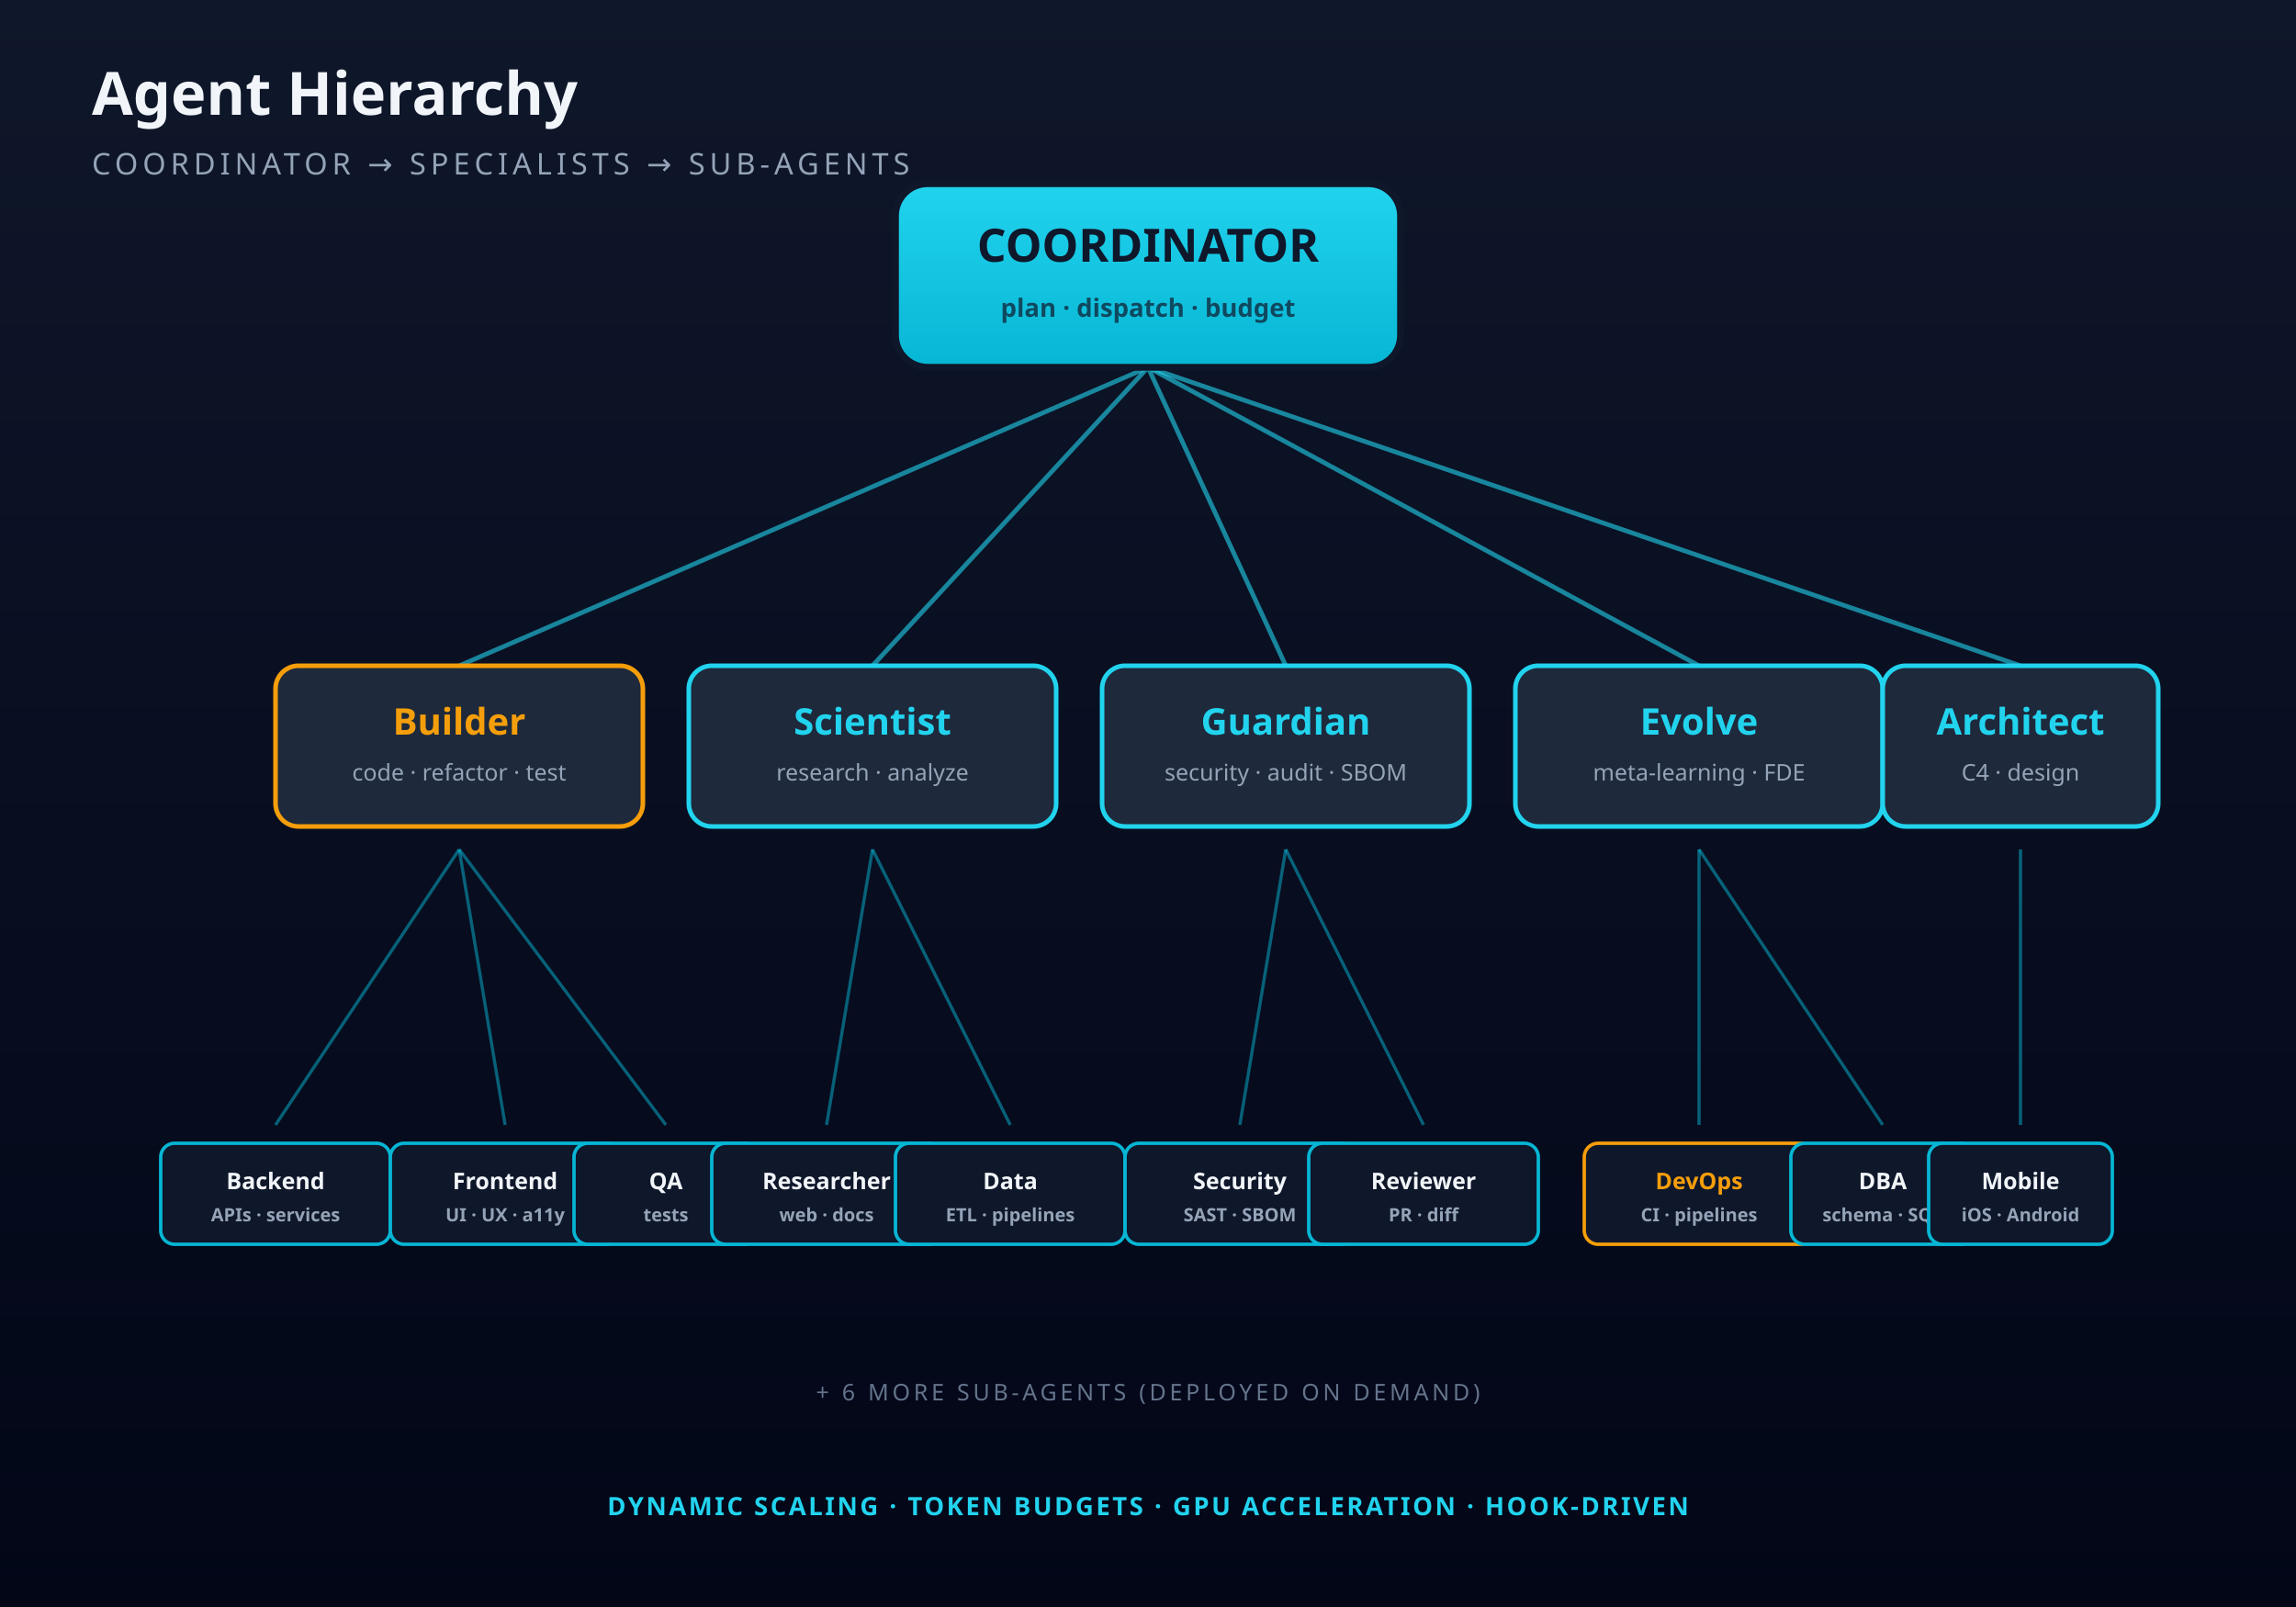
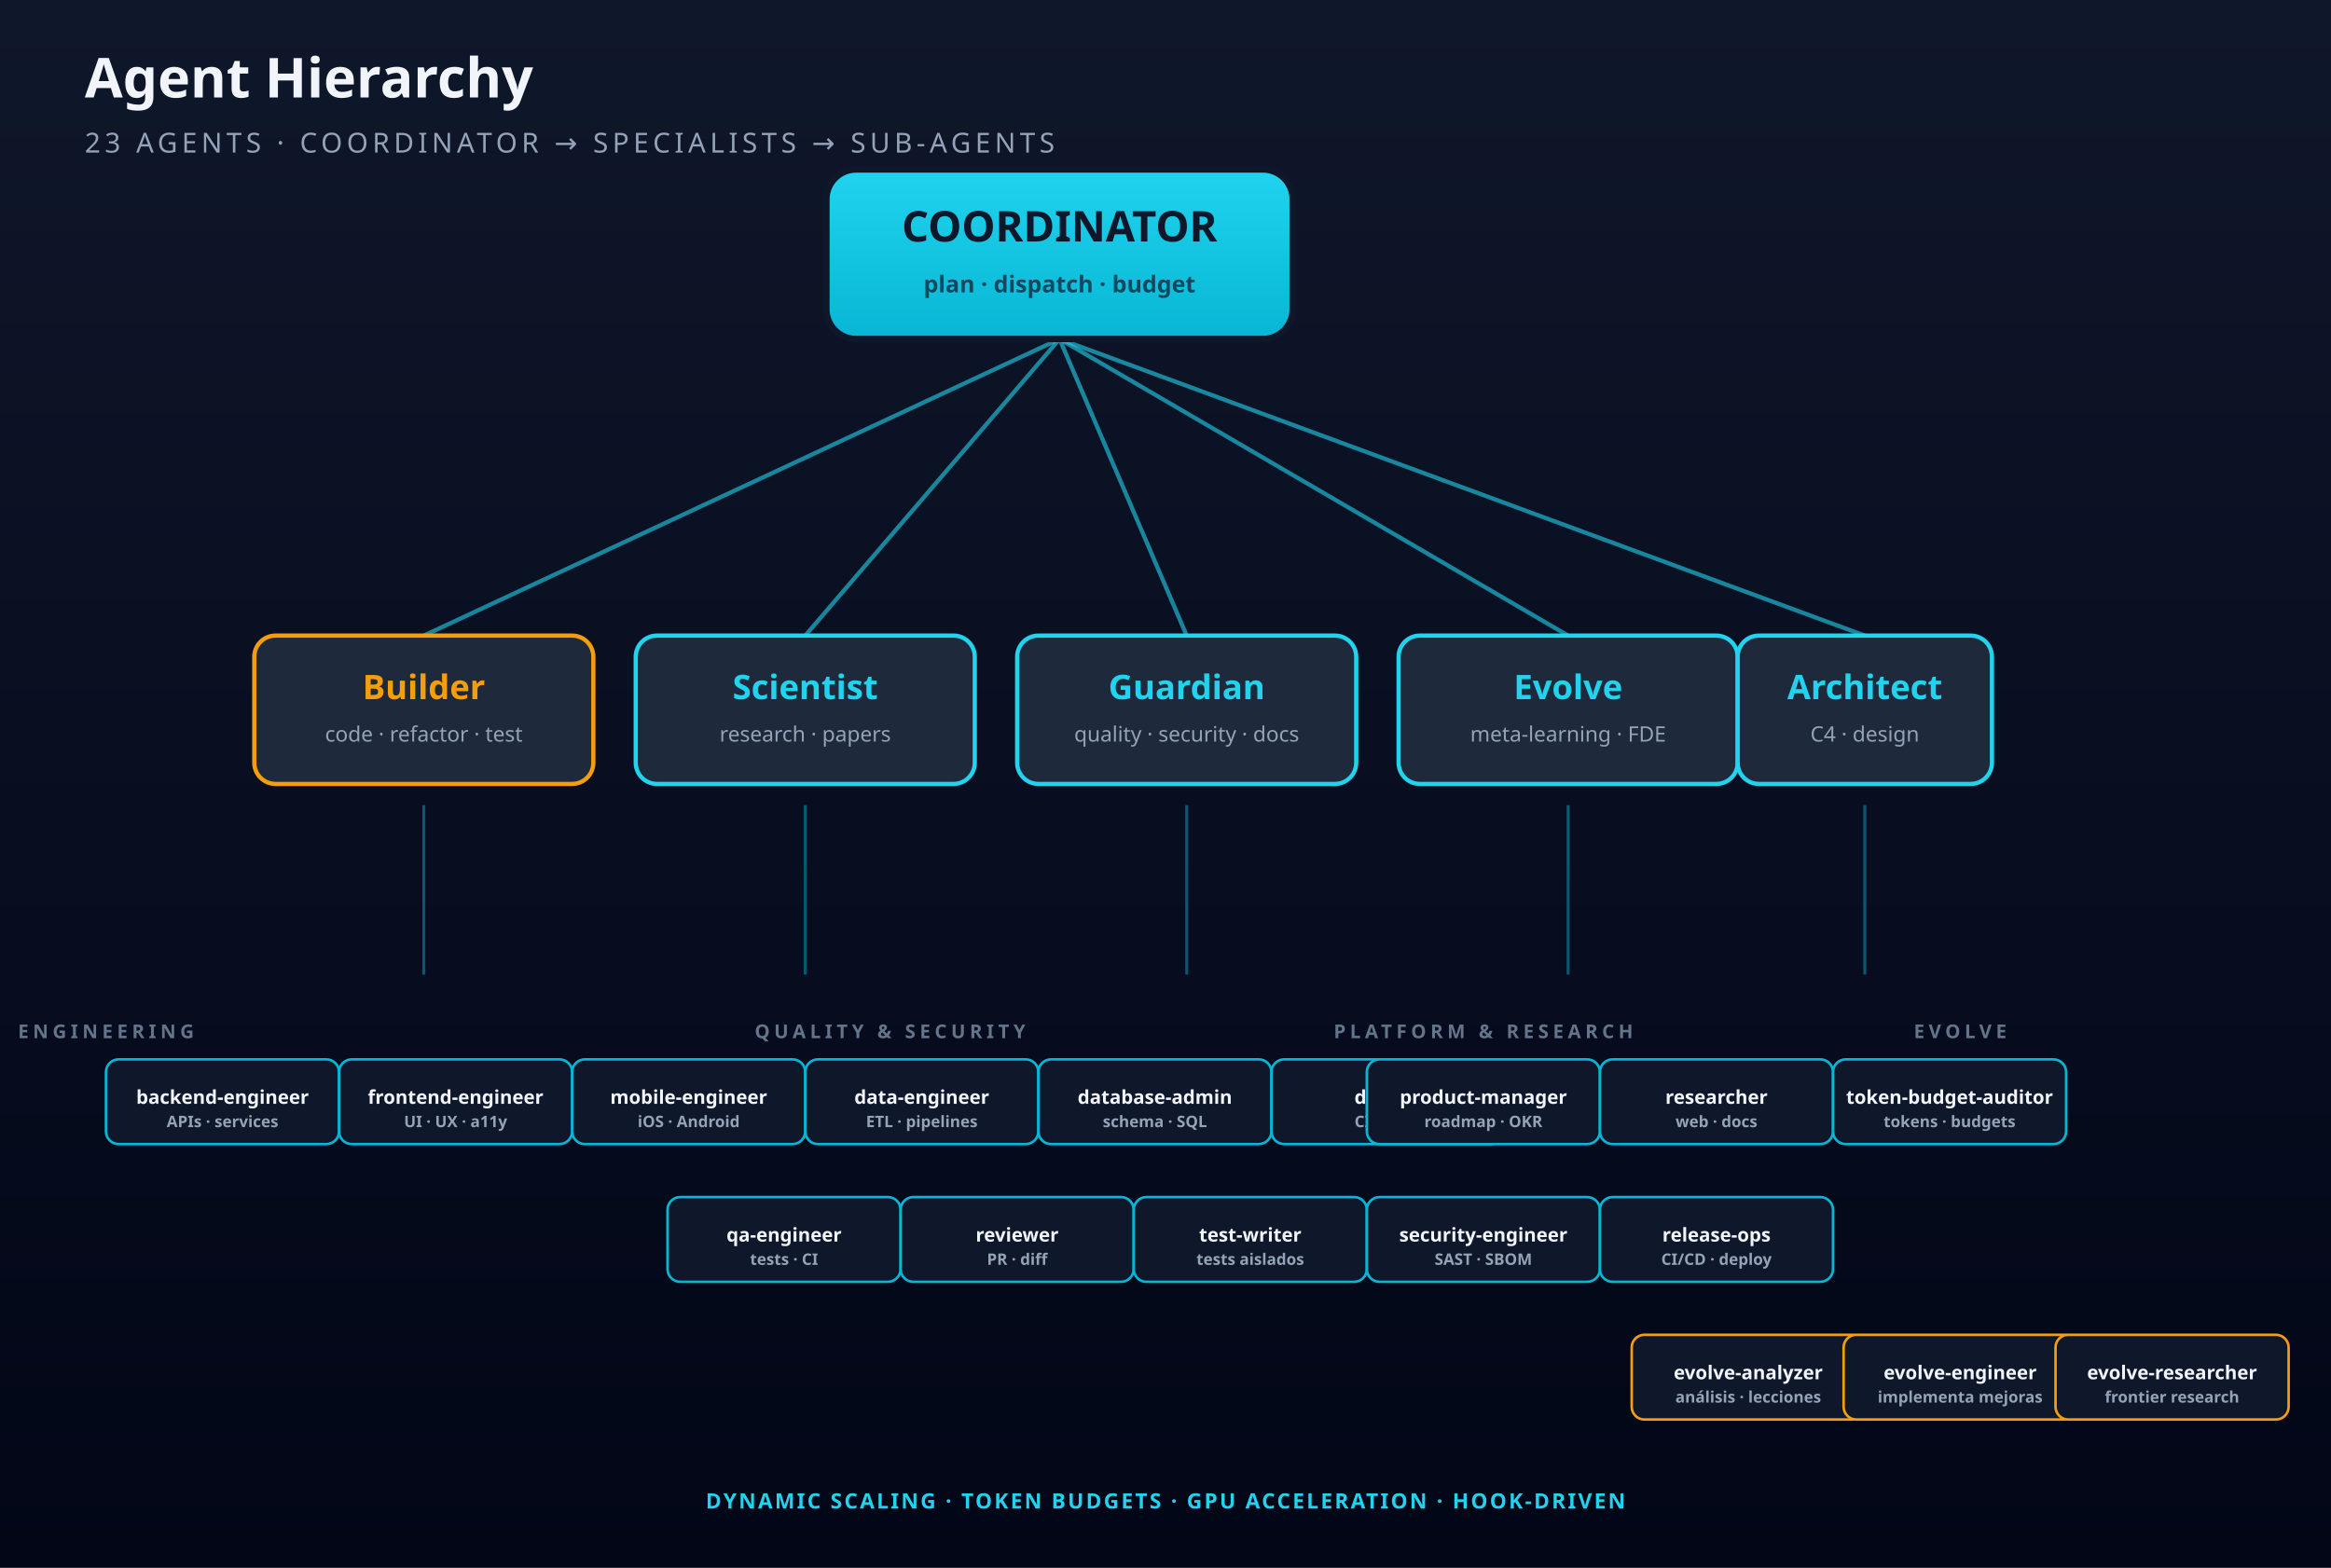
- <svg xmlns="http://www.w3.org/2000/svg" viewBox="0 0 1000 700" width="1000" height="700" role="img" aria-label="Swarmind agents hierarchy">
+ <svg xmlns="http://www.w3.org/2000/svg" viewBox="0 0 1100 740" width="1100" height="740" role="img" aria-label="Swarmind agents hierarchy">
  <defs>
    <linearGradient id="bg" x1="0" y1="0" x2="0" y2="1">
      <stop offset="0%" stop-color="#0F172A" />
      <stop offset="100%" stop-color="#020617" />
    </linearGradient>
    <linearGradient id="cyan" x1="0" y1="0" x2="0" y2="1">
      <stop offset="0%" stop-color="#22D3EE" />
      <stop offset="100%" stop-color="#06B6D4" />
    </linearGradient>
  </defs>
-   <rect width="1000" height="700" fill="url(#bg)" />
+   <rect width="1100" height="740" fill="url(#bg)" />
  <g font-family="ui-sans-serif, system-ui, sans-serif" fill="#F1F5F9">
-     <text x="40" y="50" font-size="26" font-weight="800">Agent Hierarchy</text>
-     <text x="40" y="76" font-size="13" fill="#94A3B8" font-weight="500" letter-spacing="2">COORDINATOR → SPECIALISTS → SUB-AGENTS</text>
+     <text x="40" y="46" font-size="26" font-weight="800">Agent Hierarchy</text>
+     <text x="40" y="72" font-size="13" fill="#94A3B8" font-weight="500" letter-spacing="2">23 AGENTS · COORDINATOR → SPECIALISTS → SUB-AGENTS</text>
  </g>
  <g stroke="#22D3EE" stroke-width="2" fill="none" stroke-opacity="0.6">
-     <line x1="500" y1="160" x2="200" y2="290" />
-     <line x1="500" y1="160" x2="380" y2="290" />
-     <line x1="500" y1="160" x2="560" y2="290" />
-     <line x1="500" y1="160" x2="740" y2="290" />
-     <line x1="500" y1="160" x2="880" y2="290" />
+     <line x1="500" y1="160" x2="200" y2="300" />
+     <line x1="500" y1="160" x2="380" y2="300" />
+     <line x1="500" y1="160" x2="560" y2="300" />
+     <line x1="500" y1="160" x2="740" y2="300" />
+     <line x1="500" y1="160" x2="880" y2="300" />
  </g>
  <g font-family="ui-sans-serif, system-ui, sans-serif">
    <g transform="translate(500,120)">
      <rect x="-110" y="-40" width="220" height="80" rx="14" fill="url(#cyan)" stroke="#0F172A" stroke-width="3" />
      <text x="0" y="-6" text-anchor="middle" font-size="20" font-weight="800" fill="#0F172A">COORDINATOR</text>
      <text x="0" y="18" text-anchor="middle" font-size="11" font-weight="600" fill="#0F172A" opacity="0.7">plan · dispatch · budget</text>
    </g>
-     <g transform="translate(200,330)">
+     <g transform="translate(200,340)">
      <rect x="-80" y="-40" width="160" height="70" rx="10" fill="#1E293B" stroke="#F59E0B" stroke-width="2" />
      <text x="0" y="-10" text-anchor="middle" font-size="16" font-weight="700" fill="#F59E0B">Builder</text>
      <text x="0" y="10" text-anchor="middle" font-size="10" fill="#94A3B8">code · refactor · test</text>
    </g>
-     <g transform="translate(380,330)">
+     <g transform="translate(380,340)">
      <rect x="-80" y="-40" width="160" height="70" rx="10" fill="#1E293B" stroke="#22D3EE" stroke-width="2" />
      <text x="0" y="-10" text-anchor="middle" font-size="16" font-weight="700" fill="#22D3EE">Scientist</text>
-       <text x="0" y="10" text-anchor="middle" font-size="10" fill="#94A3B8">research · analyze</text>
+       <text x="0" y="10" text-anchor="middle" font-size="10" fill="#94A3B8">research · papers</text>
    </g>
-     <g transform="translate(560,330)">
+     <g transform="translate(560,340)">
      <rect x="-80" y="-40" width="160" height="70" rx="10" fill="#1E293B" stroke="#22D3EE" stroke-width="2" />
      <text x="0" y="-10" text-anchor="middle" font-size="16" font-weight="700" fill="#22D3EE">Guardian</text>
-       <text x="0" y="10" text-anchor="middle" font-size="10" fill="#94A3B8">security · audit · SBOM</text>
+       <text x="0" y="10" text-anchor="middle" font-size="10" fill="#94A3B8">quality · security · docs</text>
    </g>
-     <g transform="translate(740,330)">
+     <g transform="translate(740,340)">
      <rect x="-80" y="-40" width="160" height="70" rx="10" fill="#1E293B" stroke="#22D3EE" stroke-width="2" />
      <text x="0" y="-10" text-anchor="middle" font-size="16" font-weight="700" fill="#22D3EE">Evolve</text>
      <text x="0" y="10" text-anchor="middle" font-size="10" fill="#94A3B8">meta-learning · FDE</text>
    </g>
-     <g transform="translate(880,330)">
+     <g transform="translate(880,340)">
      <rect x="-60" y="-40" width="120" height="70" rx="10" fill="#1E293B" stroke="#22D3EE" stroke-width="2" />
      <text x="0" y="-10" text-anchor="middle" font-size="16" font-weight="700" fill="#22D3EE">Architect</text>
      <text x="0" y="10" text-anchor="middle" font-size="10" fill="#94A3B8">C4 · design</text>
    </g>
  </g>
-   <g stroke="#06B6D4" stroke-width="1.4" fill="none" stroke-opacity="0.5">
-     <line x1="200" y1="370" x2="120" y2="490" />
-     <line x1="200" y1="370" x2="220" y2="490" />
-     <line x1="200" y1="370" x2="290" y2="490" />
-     <line x1="380" y1="370" x2="360" y2="490" />
-     <line x1="380" y1="370" x2="440" y2="490" />
-     <line x1="560" y1="370" x2="540" y2="490" />
-     <line x1="560" y1="370" x2="620" y2="490" />
-     <line x1="740" y1="370" x2="740" y2="490" />
-     <line x1="740" y1="370" x2="820" y2="490" />
-     <line x1="880" y1="370" x2="880" y2="490" />
+   <g stroke="#06B6D4" stroke-width="1.4" fill="none" stroke-opacity="0.45">
+     <line x1="200" y1="380" x2="200" y2="460" />
+     <line x1="380" y1="380" x2="380" y2="460" />
+     <line x1="560" y1="380" x2="560" y2="460" />
+     <line x1="740" y1="380" x2="740" y2="460" />
+     <line x1="880" y1="380" x2="880" y2="460" />
  </g>
-   <g font-family="ui-sans-serif, system-ui, sans-serif" font-size="10" font-weight="600" fill="#F1F5F9">
-     <g transform="translate(120,520)">
-       <rect x="-50" y="-22" width="100" height="44" rx="6" fill="#0F172A" stroke="#06B6D4" stroke-width="1.5" />
-       <text x="0" y="-2" text-anchor="middle">Backend</text>
-       <text x="0" y="12" text-anchor="middle" font-size="8" fill="#94A3B8">APIs · services</text>
+   <g font-family="ui-sans-serif, system-ui, sans-serif" font-size="9" font-weight="700" letter-spacing="2" fill="#64748B">
+     <text x="50" y="490" text-anchor="middle">ENGINEERING</text>
+     <text x="420" y="490" text-anchor="middle">QUALITY &amp; SECURITY</text>
+     <text x="700" y="490" text-anchor="middle">PLATFORM &amp; RESEARCH</text>
+     <text x="925" y="490" text-anchor="middle">EVOLVE</text>
+   </g>
+   <g font-family="ui-sans-serif, system-ui, sans-serif" font-size="9" font-weight="600" fill="#F1F5F9">
+     <g transform="translate(105,520)">
+       <rect x="-55" y="-20" width="110" height="40" rx="6" fill="#0F172A" stroke="#06B6D4" stroke-width="1.2" />
+       <text x="0" y="1" text-anchor="middle">backend-engineer</text>
+       <text x="0" y="12" text-anchor="middle" font-size="7.5" fill="#94A3B8">APIs · services</text>
    </g>
-     <g transform="translate(220,520)">
-       <rect x="-50" y="-22" width="100" height="44" rx="6" fill="#0F172A" stroke="#06B6D4" stroke-width="1.5" />
-       <text x="0" y="-2" text-anchor="middle">Frontend</text>
-       <text x="0" y="12" text-anchor="middle" font-size="8" fill="#94A3B8">UI · UX · a11y</text>
+     <g transform="translate(215,520)">
+       <rect x="-55" y="-20" width="110" height="40" rx="6" fill="#0F172A" stroke="#06B6D4" stroke-width="1.2" />
+       <text x="0" y="1" text-anchor="middle">frontend-engineer</text>
+       <text x="0" y="12" text-anchor="middle" font-size="7.5" fill="#94A3B8">UI · UX · a11y</text>
    </g>
-     <g transform="translate(290,520)">
-       <rect x="-40" y="-22" width="80" height="44" rx="6" fill="#0F172A" stroke="#06B6D4" stroke-width="1.5" />
-       <text x="0" y="-2" text-anchor="middle">QA</text>
-       <text x="0" y="12" text-anchor="middle" font-size="8" fill="#94A3B8">tests</text>
+     <g transform="translate(325,520)">
+       <rect x="-55" y="-20" width="110" height="40" rx="6" fill="#0F172A" stroke="#06B6D4" stroke-width="1.2" />
+       <text x="0" y="1" text-anchor="middle">mobile-engineer</text>
+       <text x="0" y="12" text-anchor="middle" font-size="7.5" fill="#94A3B8">iOS · Android</text>
    </g>
-     <g transform="translate(360,520)">
-       <rect x="-50" y="-22" width="100" height="44" rx="6" fill="#0F172A" stroke="#06B6D4" stroke-width="1.5" />
-       <text x="0" y="-2" text-anchor="middle">Researcher</text>
-       <text x="0" y="12" text-anchor="middle" font-size="8" fill="#94A3B8">web · docs</text>
+     <g transform="translate(435,520)">
+       <rect x="-55" y="-20" width="110" height="40" rx="6" fill="#0F172A" stroke="#06B6D4" stroke-width="1.2" />
+       <text x="0" y="1" text-anchor="middle">data-engineer</text>
+       <text x="0" y="12" text-anchor="middle" font-size="7.5" fill="#94A3B8">ETL · pipelines</text>
    </g>
-     <g transform="translate(440,520)">
-       <rect x="-50" y="-22" width="100" height="44" rx="6" fill="#0F172A" stroke="#06B6D4" stroke-width="1.5" />
-       <text x="0" y="-2" text-anchor="middle">Data</text>
-       <text x="0" y="12" text-anchor="middle" font-size="8" fill="#94A3B8">ETL · pipelines</text>
+     <g transform="translate(545,520)">
+       <rect x="-55" y="-20" width="110" height="40" rx="6" fill="#0F172A" stroke="#06B6D4" stroke-width="1.2" />
+       <text x="0" y="1" text-anchor="middle">database-admin</text>
+       <text x="0" y="12" text-anchor="middle" font-size="7.5" fill="#94A3B8">schema · SQL</text>
    </g>
-     <g transform="translate(540,520)">
-       <rect x="-50" y="-22" width="100" height="44" rx="6" fill="#0F172A" stroke="#06B6D4" stroke-width="1.5" />
-       <text x="0" y="-2" text-anchor="middle">Security</text>
-       <text x="0" y="12" text-anchor="middle" font-size="8" fill="#94A3B8">SAST · SBOM</text>
+     <g transform="translate(655,520)">
+       <rect x="-55" y="-20" width="110" height="40" rx="6" fill="#0F172A" stroke="#06B6D4" stroke-width="1.2" />
+       <text x="0" y="1" text-anchor="middle">devops</text>
+       <text x="0" y="12" text-anchor="middle" font-size="7.5" fill="#94A3B8">CI · infra</text>
    </g>
-     <g transform="translate(620,520)">
-       <rect x="-50" y="-22" width="100" height="44" rx="6" fill="#0F172A" stroke="#06B6D4" stroke-width="1.5" />
-       <text x="0" y="-2" text-anchor="middle">Reviewer</text>
-       <text x="0" y="12" text-anchor="middle" font-size="8" fill="#94A3B8">PR · diff</text>
+     <g transform="translate(370,585)">
+       <rect x="-55" y="-20" width="110" height="40" rx="6" fill="#0F172A" stroke="#06B6D4" stroke-width="1.2" />
+       <text x="0" y="1" text-anchor="middle">qa-engineer</text>
+       <text x="0" y="12" text-anchor="middle" font-size="7.5" fill="#94A3B8">tests · CI</text>
    </g>
-     <g transform="translate(740,520)">
-       <rect x="-50" y="-22" width="100" height="44" rx="6" fill="#0F172A" stroke="#F59E0B" stroke-width="1.5" />
-       <text x="0" y="-2" text-anchor="middle" fill="#F59E0B">DevOps</text>
-       <text x="0" y="12" text-anchor="middle" font-size="8" fill="#94A3B8">CI · pipelines</text>
+     <g transform="translate(480,585)">
+       <rect x="-55" y="-20" width="110" height="40" rx="6" fill="#0F172A" stroke="#06B6D4" stroke-width="1.2" />
+       <text x="0" y="1" text-anchor="middle">reviewer</text>
+       <text x="0" y="12" text-anchor="middle" font-size="7.5" fill="#94A3B8">PR · diff</text>
    </g>
-     <g transform="translate(820,520)">
-       <rect x="-40" y="-22" width="80" height="44" rx="6" fill="#0F172A" stroke="#06B6D4" stroke-width="1.5" />
-       <text x="0" y="-2" text-anchor="middle">DBA</text>
-       <text x="0" y="12" text-anchor="middle" font-size="8" fill="#94A3B8">schema · SQL</text>
+     <g transform="translate(590,585)">
+       <rect x="-55" y="-20" width="110" height="40" rx="6" fill="#0F172A" stroke="#06B6D4" stroke-width="1.2" />
+       <text x="0" y="1" text-anchor="middle">test-writer</text>
+       <text x="0" y="12" text-anchor="middle" font-size="7.5" fill="#94A3B8">tests aislados</text>
    </g>
-     <g transform="translate(880,520)">
-       <rect x="-40" y="-22" width="80" height="44" rx="6" fill="#0F172A" stroke="#06B6D4" stroke-width="1.5" />
-       <text x="0" y="-2" text-anchor="middle">Mobile</text>
-       <text x="0" y="12" text-anchor="middle" font-size="8" fill="#94A3B8">iOS · Android</text>
+     <g transform="translate(700,585)">
+       <rect x="-55" y="-20" width="110" height="40" rx="6" fill="#0F172A" stroke="#06B6D4" stroke-width="1.2" />
+       <text x="0" y="1" text-anchor="middle">security-engineer</text>
+       <text x="0" y="12" text-anchor="middle" font-size="7.5" fill="#94A3B8">SAST · SBOM</text>
+     </g>
+     <g transform="translate(700,520)">
+       <rect x="-55" y="-20" width="110" height="40" rx="6" fill="#0F172A" stroke="#06B6D4" stroke-width="1.2" />
+       <text x="0" y="1" text-anchor="middle">product-manager</text>
+       <text x="0" y="12" text-anchor="middle" font-size="7.5" fill="#94A3B8">roadmap · OKR</text>
+     </g>
+     <g transform="translate(810,520)">
+       <rect x="-55" y="-20" width="110" height="40" rx="6" fill="#0F172A" stroke="#06B6D4" stroke-width="1.2" />
+       <text x="0" y="1" text-anchor="middle">researcher</text>
+       <text x="0" y="12" text-anchor="middle" font-size="7.5" fill="#94A3B8">web · docs</text>
+     </g>
+     <g transform="translate(810,585)">
+       <rect x="-55" y="-20" width="110" height="40" rx="6" fill="#0F172A" stroke="#06B6D4" stroke-width="1.2" />
+       <text x="0" y="1" text-anchor="middle">release-ops</text>
+       <text x="0" y="12" text-anchor="middle" font-size="7.5" fill="#94A3B8">CI/CD · deploy</text>
+     </g>
+     <g transform="translate(920,520)">
+       <rect x="-55" y="-20" width="110" height="40" rx="6" fill="#0F172A" stroke="#06B6D4" stroke-width="1.2" />
+       <text x="0" y="1" text-anchor="middle">token-budget-auditor</text>
+       <text x="0" y="12" text-anchor="middle" font-size="7.5" fill="#94A3B8">tokens · budgets</text>
+     </g>
+     <g transform="translate(825,650)">
+       <rect x="-55" y="-20" width="110" height="40" rx="6" fill="#0F172A" stroke="#F59E0B" stroke-width="1.2" />
+       <text x="0" y="1" text-anchor="middle">evolve-analyzer</text>
+       <text x="0" y="12" text-anchor="middle" font-size="7.5" fill="#94A3B8">análisis · lecciones</text>
+     </g>
+     <g transform="translate(925,650)">
+       <rect x="-55" y="-20" width="110" height="40" rx="6" fill="#0F172A" stroke="#F59E0B" stroke-width="1.2" />
+       <text x="0" y="1" text-anchor="middle">evolve-engineer</text>
+       <text x="0" y="12" text-anchor="middle" font-size="7.5" fill="#94A3B8">implementa mejoras</text>
+     </g>
+     <g transform="translate(1025,650)">
+       <rect x="-55" y="-20" width="110" height="40" rx="6" fill="#0F172A" stroke="#F59E0B" stroke-width="1.2" />
+       <text x="0" y="1" text-anchor="middle">evolve-researcher</text>
+       <text x="0" y="12" text-anchor="middle" font-size="7.5" fill="#94A3B8">frontier research</text>
    </g>
  </g>
-   <g font-family="ui-sans-serif, system-ui, sans-serif" font-size="10" fill="#64748B" letter-spacing="1.5">
-     <text x="500" y="610" text-anchor="middle">+ 6 MORE SUB-AGENTS (DEPLOYED ON DEMAND)</text>
-   </g>
-   <g font-family="ui-sans-serif, system-ui, sans-serif" font-size="11" fill="#22D3EE" font-weight="600" letter-spacing="1">
-     <text x="500" y="660" text-anchor="middle">DYNAMIC SCALING · TOKEN BUDGETS · GPU ACCELERATION · HOOK-DRIVEN</text>
+   <g font-family="ui-sans-serif, system-ui, sans-serif" font-size="10" fill="#22D3EE" font-weight="600" letter-spacing="1">
+     <text x="550" y="712" text-anchor="middle">DYNAMIC SCALING · TOKEN BUDGETS · GPU ACCELERATION · HOOK-DRIVEN</text>
  </g>
</svg>
